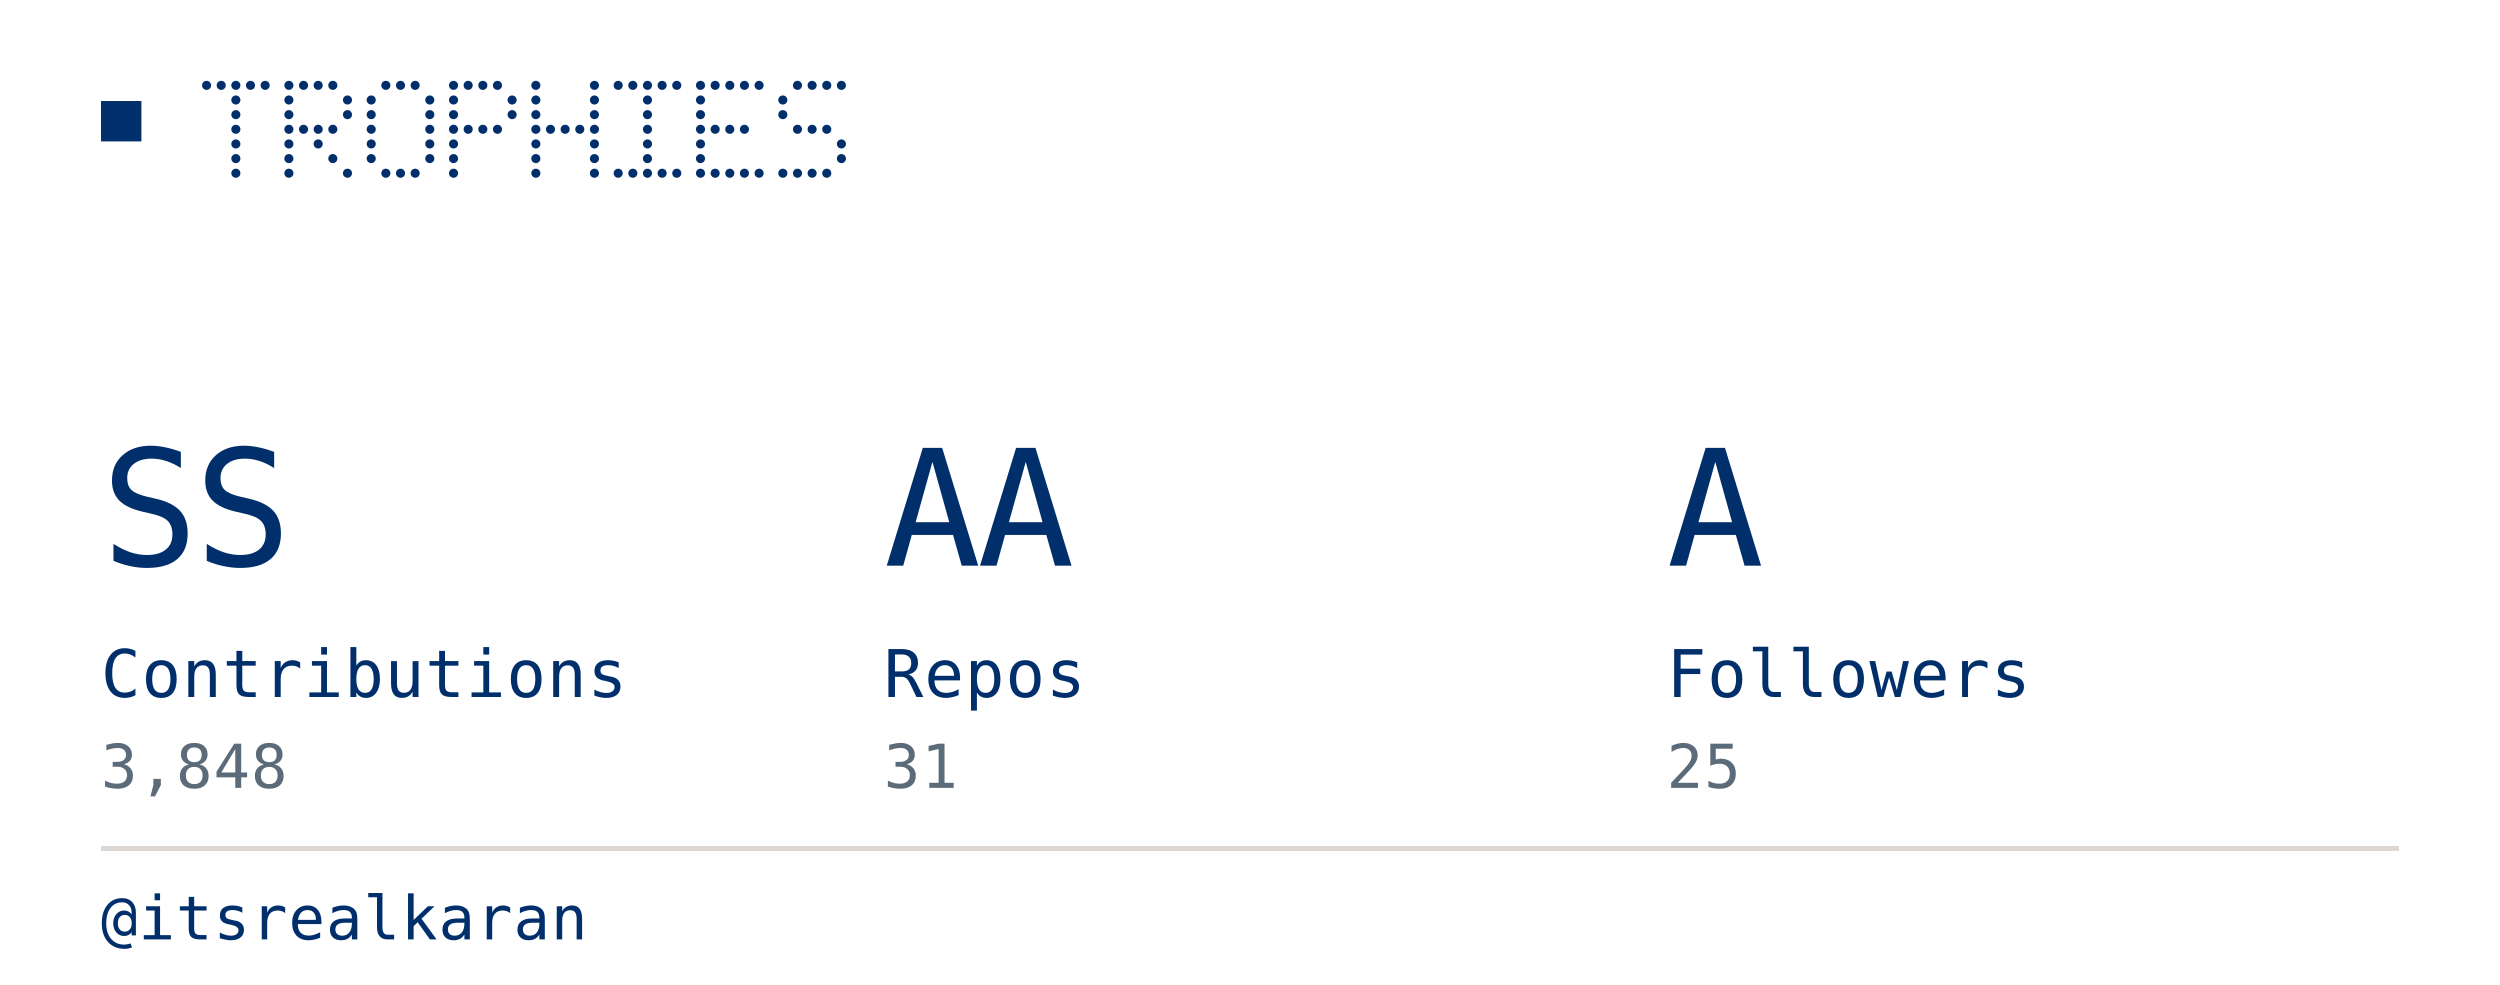
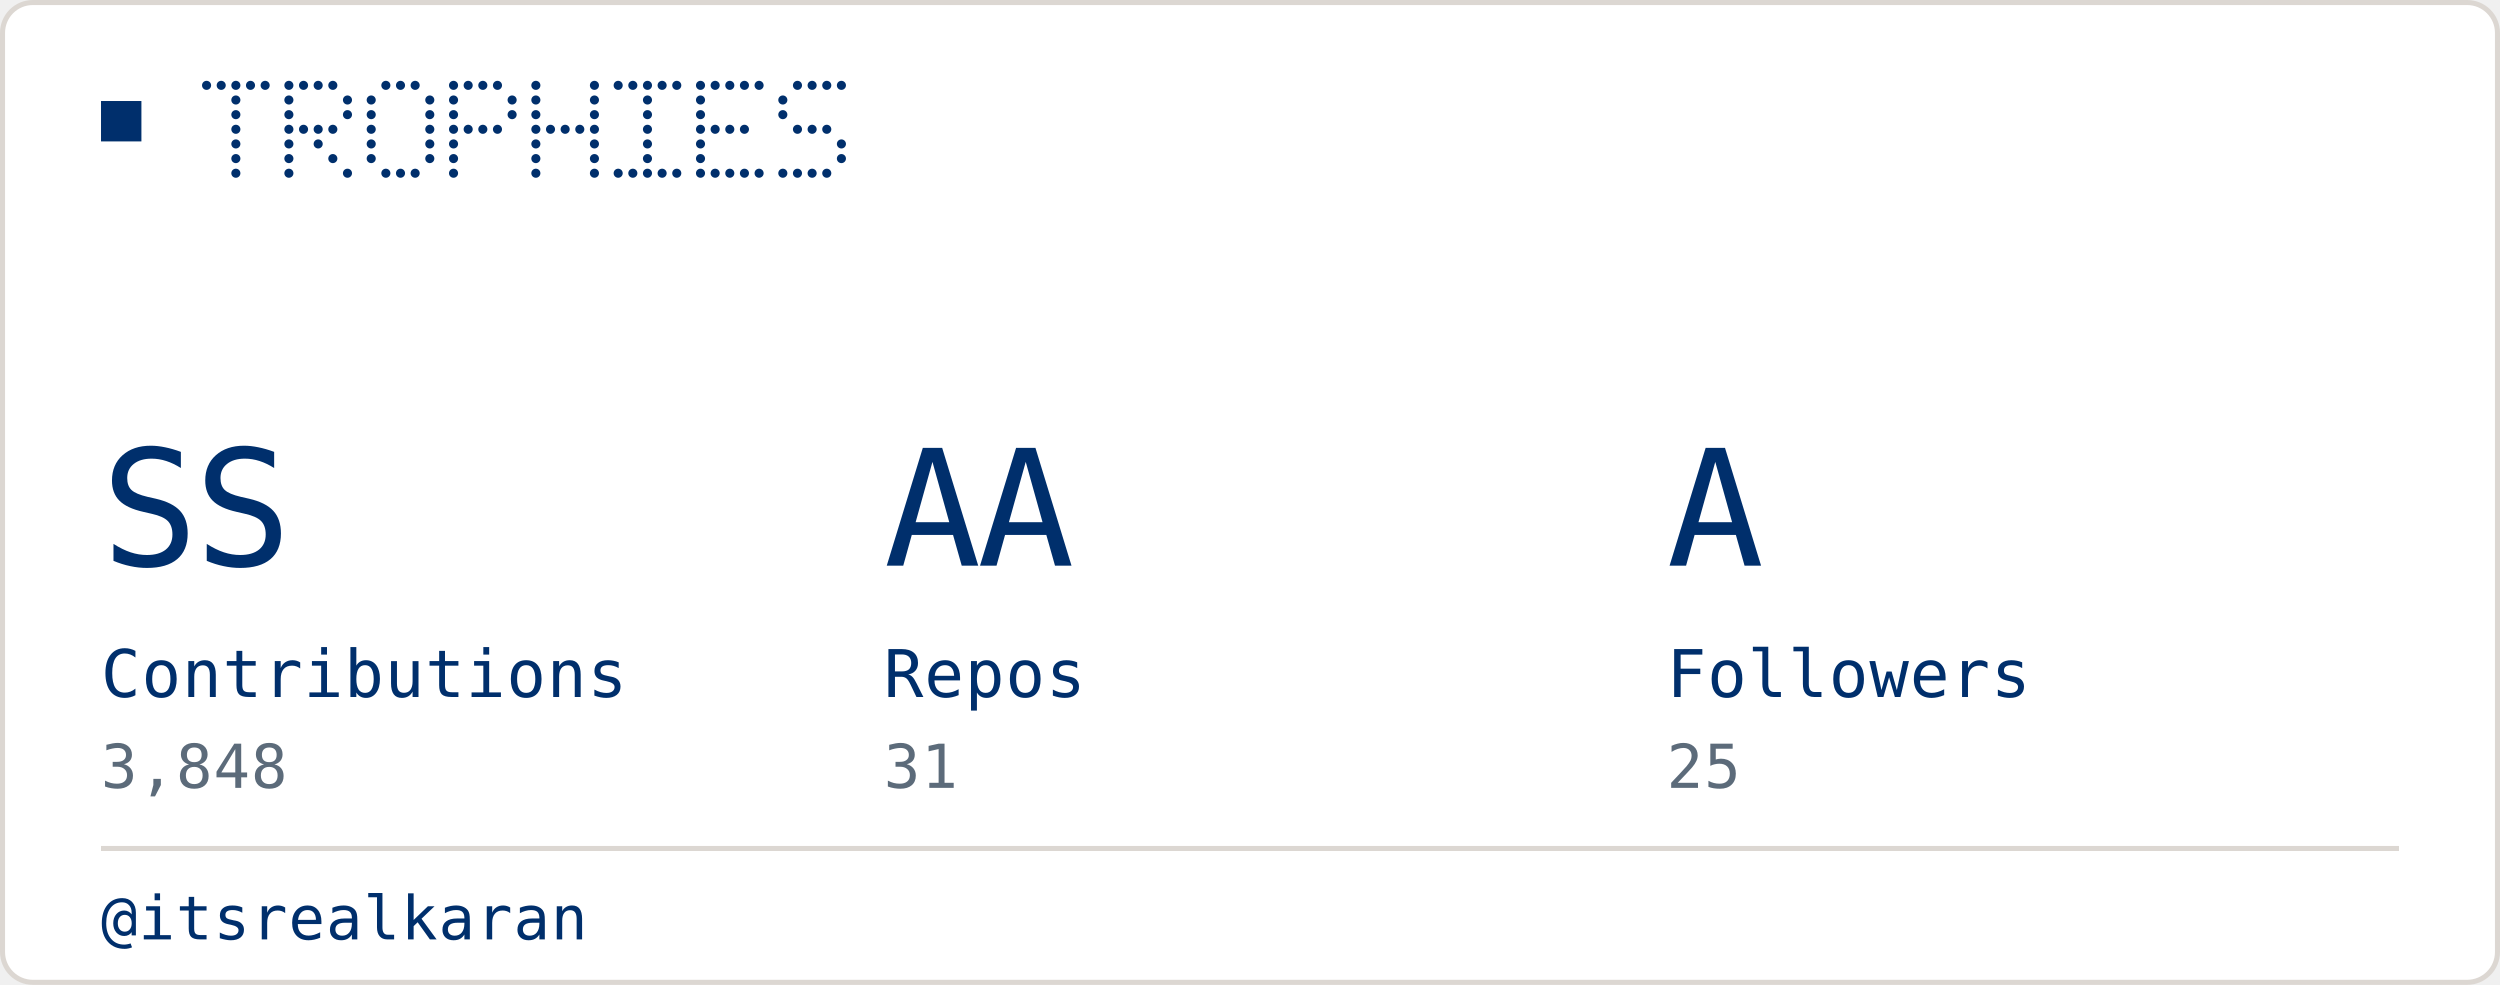
<svg xmlns="http://www.w3.org/2000/svg" width="495" height="195" viewBox="0 0 495 195" role="img">
-   <rect width="495" height="195" fill="#FFFFFF" />
+   <rect x="0.5" y="0.5" width="494" height="194" rx="6" fill="#FFFFFF" stroke="#DCD7D2" stroke-width="1" />
  <rect x="20" y="20" width="8" height="8" fill="#002F6C" />
  <circle cx="40.9" cy="16.9" r="0.90" fill="#002F6C" />
  <circle cx="43.8" cy="16.9" r="0.90" fill="#002F6C" />
  <circle cx="46.7" cy="16.9" r="0.90" fill="#002F6C" />
  <circle cx="49.6" cy="16.9" r="0.90" fill="#002F6C" />
  <circle cx="52.5" cy="16.9" r="0.90" fill="#002F6C" />
  <circle cx="46.7" cy="19.8" r="0.90" fill="#002F6C" />
  <circle cx="46.7" cy="22.7" r="0.90" fill="#002F6C" />
  <circle cx="46.7" cy="25.6" r="0.90" fill="#002F6C" />
  <circle cx="46.7" cy="28.5" r="0.90" fill="#002F6C" />
  <circle cx="46.7" cy="31.4" r="0.90" fill="#002F6C" />
  <circle cx="46.7" cy="34.3" r="0.90" fill="#002F6C" />
  <circle cx="57.2" cy="16.9" r="0.90" fill="#002F6C" />
  <circle cx="60.1" cy="16.9" r="0.90" fill="#002F6C" />
  <circle cx="63.0" cy="16.9" r="0.90" fill="#002F6C" />
  <circle cx="65.9" cy="16.9" r="0.90" fill="#002F6C" />
  <circle cx="57.2" cy="19.8" r="0.90" fill="#002F6C" />
  <circle cx="68.8" cy="19.8" r="0.90" fill="#002F6C" />
  <circle cx="57.2" cy="22.7" r="0.90" fill="#002F6C" />
  <circle cx="68.8" cy="22.7" r="0.90" fill="#002F6C" />
  <circle cx="57.2" cy="25.6" r="0.90" fill="#002F6C" />
  <circle cx="60.1" cy="25.6" r="0.90" fill="#002F6C" />
  <circle cx="63.0" cy="25.6" r="0.90" fill="#002F6C" />
  <circle cx="65.9" cy="25.6" r="0.90" fill="#002F6C" />
  <circle cx="57.2" cy="28.5" r="0.90" fill="#002F6C" />
  <circle cx="63.0" cy="28.5" r="0.90" fill="#002F6C" />
  <circle cx="57.2" cy="31.4" r="0.90" fill="#002F6C" />
  <circle cx="65.9" cy="31.4" r="0.90" fill="#002F6C" />
  <circle cx="57.2" cy="34.3" r="0.90" fill="#002F6C" />
  <circle cx="68.8" cy="34.3" r="0.90" fill="#002F6C" />
  <circle cx="76.4" cy="16.9" r="0.90" fill="#002F6C" />
  <circle cx="79.3" cy="16.9" r="0.90" fill="#002F6C" />
  <circle cx="82.2" cy="16.9" r="0.90" fill="#002F6C" />
  <circle cx="73.5" cy="19.8" r="0.90" fill="#002F6C" />
  <circle cx="85.1" cy="19.8" r="0.90" fill="#002F6C" />
  <circle cx="73.5" cy="22.7" r="0.90" fill="#002F6C" />
  <circle cx="85.1" cy="22.7" r="0.90" fill="#002F6C" />
  <circle cx="73.5" cy="25.6" r="0.90" fill="#002F6C" />
  <circle cx="85.1" cy="25.6" r="0.90" fill="#002F6C" />
  <circle cx="73.5" cy="28.5" r="0.90" fill="#002F6C" />
  <circle cx="85.1" cy="28.5" r="0.90" fill="#002F6C" />
  <circle cx="73.5" cy="31.4" r="0.90" fill="#002F6C" />
  <circle cx="85.1" cy="31.4" r="0.90" fill="#002F6C" />
  <circle cx="76.4" cy="34.3" r="0.90" fill="#002F6C" />
  <circle cx="79.3" cy="34.3" r="0.90" fill="#002F6C" />
  <circle cx="82.2" cy="34.3" r="0.90" fill="#002F6C" />
  <circle cx="89.8" cy="16.9" r="0.90" fill="#002F6C" />
  <circle cx="92.7" cy="16.9" r="0.90" fill="#002F6C" />
  <circle cx="95.6" cy="16.9" r="0.90" fill="#002F6C" />
  <circle cx="98.5" cy="16.9" r="0.90" fill="#002F6C" />
  <circle cx="89.8" cy="19.8" r="0.90" fill="#002F6C" />
  <circle cx="101.4" cy="19.8" r="0.90" fill="#002F6C" />
  <circle cx="89.8" cy="22.7" r="0.90" fill="#002F6C" />
  <circle cx="101.4" cy="22.7" r="0.90" fill="#002F6C" />
  <circle cx="89.8" cy="25.6" r="0.90" fill="#002F6C" />
  <circle cx="92.7" cy="25.6" r="0.90" fill="#002F6C" />
  <circle cx="95.6" cy="25.6" r="0.90" fill="#002F6C" />
  <circle cx="98.5" cy="25.6" r="0.90" fill="#002F6C" />
  <circle cx="89.8" cy="28.5" r="0.90" fill="#002F6C" />
  <circle cx="89.8" cy="31.4" r="0.90" fill="#002F6C" />
  <circle cx="89.8" cy="34.3" r="0.90" fill="#002F6C" />
  <circle cx="106.1" cy="16.9" r="0.90" fill="#002F6C" />
  <circle cx="117.7" cy="16.9" r="0.90" fill="#002F6C" />
  <circle cx="106.1" cy="19.8" r="0.90" fill="#002F6C" />
  <circle cx="117.7" cy="19.8" r="0.90" fill="#002F6C" />
  <circle cx="106.1" cy="22.7" r="0.90" fill="#002F6C" />
  <circle cx="117.7" cy="22.7" r="0.90" fill="#002F6C" />
  <circle cx="106.1" cy="25.6" r="0.90" fill="#002F6C" />
  <circle cx="109.0" cy="25.6" r="0.90" fill="#002F6C" />
  <circle cx="111.9" cy="25.6" r="0.90" fill="#002F6C" />
  <circle cx="114.8" cy="25.6" r="0.90" fill="#002F6C" />
  <circle cx="117.7" cy="25.6" r="0.90" fill="#002F6C" />
  <circle cx="106.1" cy="28.5" r="0.90" fill="#002F6C" />
  <circle cx="117.7" cy="28.5" r="0.90" fill="#002F6C" />
  <circle cx="106.1" cy="31.4" r="0.90" fill="#002F6C" />
  <circle cx="117.7" cy="31.4" r="0.90" fill="#002F6C" />
  <circle cx="106.1" cy="34.3" r="0.90" fill="#002F6C" />
  <circle cx="117.7" cy="34.3" r="0.90" fill="#002F6C" />
  <circle cx="122.4" cy="16.9" r="0.90" fill="#002F6C" />
  <circle cx="125.3" cy="16.9" r="0.90" fill="#002F6C" />
  <circle cx="128.2" cy="16.9" r="0.90" fill="#002F6C" />
  <circle cx="131.1" cy="16.9" r="0.90" fill="#002F6C" />
  <circle cx="134.0" cy="16.9" r="0.90" fill="#002F6C" />
  <circle cx="128.2" cy="19.8" r="0.90" fill="#002F6C" />
  <circle cx="128.2" cy="22.7" r="0.90" fill="#002F6C" />
  <circle cx="128.2" cy="25.6" r="0.90" fill="#002F6C" />
  <circle cx="128.2" cy="28.5" r="0.90" fill="#002F6C" />
  <circle cx="128.2" cy="31.4" r="0.90" fill="#002F6C" />
  <circle cx="122.4" cy="34.3" r="0.90" fill="#002F6C" />
  <circle cx="125.3" cy="34.3" r="0.90" fill="#002F6C" />
  <circle cx="128.2" cy="34.3" r="0.90" fill="#002F6C" />
  <circle cx="131.1" cy="34.3" r="0.90" fill="#002F6C" />
  <circle cx="134.0" cy="34.3" r="0.90" fill="#002F6C" />
  <circle cx="138.7" cy="16.9" r="0.90" fill="#002F6C" />
  <circle cx="141.6" cy="16.9" r="0.90" fill="#002F6C" />
  <circle cx="144.5" cy="16.9" r="0.90" fill="#002F6C" />
  <circle cx="147.4" cy="16.9" r="0.90" fill="#002F6C" />
  <circle cx="150.3" cy="16.9" r="0.90" fill="#002F6C" />
  <circle cx="138.7" cy="19.8" r="0.90" fill="#002F6C" />
  <circle cx="138.7" cy="22.7" r="0.90" fill="#002F6C" />
  <circle cx="138.7" cy="25.6" r="0.90" fill="#002F6C" />
  <circle cx="141.6" cy="25.6" r="0.90" fill="#002F6C" />
  <circle cx="144.5" cy="25.6" r="0.90" fill="#002F6C" />
  <circle cx="147.4" cy="25.6" r="0.90" fill="#002F6C" />
  <circle cx="138.7" cy="28.5" r="0.90" fill="#002F6C" />
  <circle cx="138.7" cy="31.4" r="0.90" fill="#002F6C" />
  <circle cx="138.7" cy="34.3" r="0.90" fill="#002F6C" />
  <circle cx="141.6" cy="34.3" r="0.90" fill="#002F6C" />
  <circle cx="144.5" cy="34.3" r="0.90" fill="#002F6C" />
  <circle cx="147.4" cy="34.3" r="0.90" fill="#002F6C" />
  <circle cx="150.3" cy="34.3" r="0.90" fill="#002F6C" />
  <circle cx="157.9" cy="16.9" r="0.90" fill="#002F6C" />
  <circle cx="160.8" cy="16.9" r="0.90" fill="#002F6C" />
  <circle cx="163.7" cy="16.9" r="0.90" fill="#002F6C" />
  <circle cx="166.6" cy="16.9" r="0.90" fill="#002F6C" />
  <circle cx="155.0" cy="19.8" r="0.90" fill="#002F6C" />
  <circle cx="155.0" cy="22.7" r="0.90" fill="#002F6C" />
  <circle cx="157.9" cy="25.6" r="0.90" fill="#002F6C" />
  <circle cx="160.8" cy="25.6" r="0.90" fill="#002F6C" />
  <circle cx="163.7" cy="25.6" r="0.90" fill="#002F6C" />
  <circle cx="166.6" cy="28.5" r="0.90" fill="#002F6C" />
  <circle cx="166.6" cy="31.4" r="0.90" fill="#002F6C" />
  <circle cx="155.0" cy="34.3" r="0.90" fill="#002F6C" />
  <circle cx="157.9" cy="34.3" r="0.90" fill="#002F6C" />
  <circle cx="160.8" cy="34.3" r="0.90" fill="#002F6C" />
  <circle cx="163.7" cy="34.3" r="0.90" fill="#002F6C" />
  <text x="20" y="112" fill="#002F6C" font-family="ui-monospace, Geist Mono, monospace" font-size="32" letter-spacing="-0.8" dominant-baseline="auto">SS</text>
  <text x="20" y="138" fill="#002F6C" font-family="ui-monospace, Geist Mono, monospace" font-size="13" letter-spacing="0.2" dominant-baseline="auto">Contributions</text>
  <text x="20" y="156" fill="#5C6B7A" font-family="ui-monospace, Geist Mono, monospace" font-size="12" letter-spacing="0.2" dominant-baseline="auto">3,848</text>
  <text x="175" y="112" fill="#002F6C" font-family="ui-monospace, Geist Mono, monospace" font-size="32" letter-spacing="-0.8" dominant-baseline="auto">AA</text>
  <text x="175" y="138" fill="#002F6C" font-family="ui-monospace, Geist Mono, monospace" font-size="13" letter-spacing="0.2" dominant-baseline="auto">Repos</text>
  <text x="175" y="156" fill="#5C6B7A" font-family="ui-monospace, Geist Mono, monospace" font-size="12" letter-spacing="0.2" dominant-baseline="auto">31</text>
  <text x="330" y="112" fill="#002F6C" font-family="ui-monospace, Geist Mono, monospace" font-size="32" letter-spacing="-0.8" dominant-baseline="auto">A</text>
  <text x="330" y="138" fill="#002F6C" font-family="ui-monospace, Geist Mono, monospace" font-size="13" letter-spacing="0.2" dominant-baseline="auto">Followers</text>
  <text x="330" y="156" fill="#5C6B7A" font-family="ui-monospace, Geist Mono, monospace" font-size="12" letter-spacing="0.2" dominant-baseline="auto">25</text>
  <line x1="20" y1="168" x2="475" y2="168" stroke="#DCD7D2" />
  <text x="20" y="186" fill="#002F6C" font-family="ui-monospace, Geist Mono, monospace" font-size="12" letter-spacing="0.2" dominant-baseline="auto">@itsrealkaran</text>
</svg>
